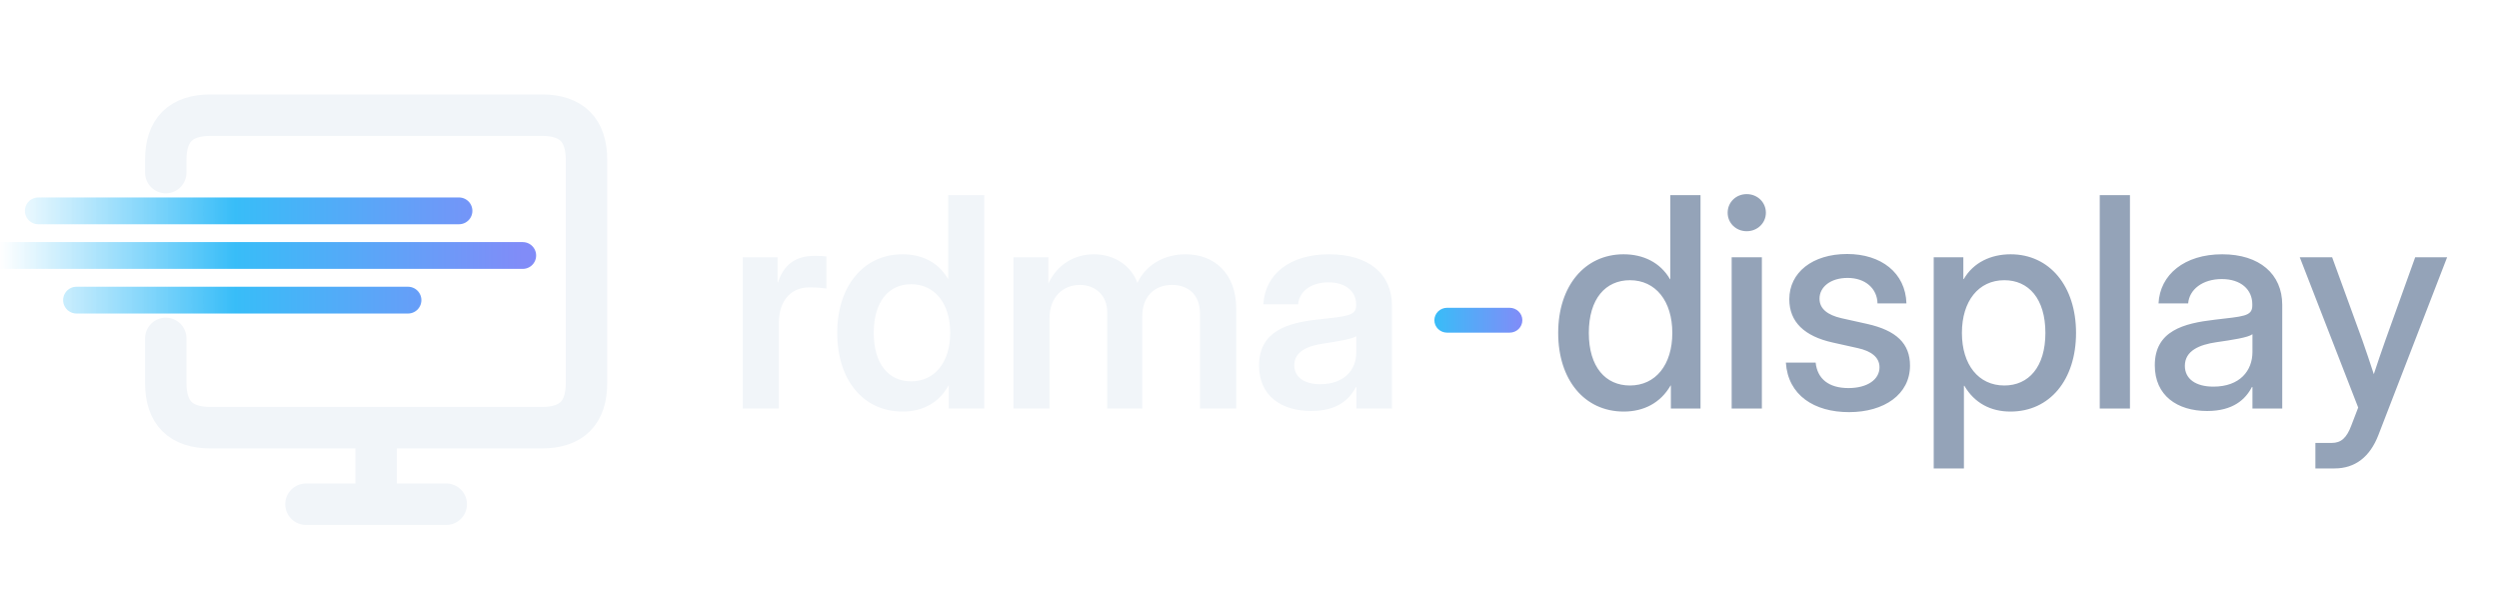
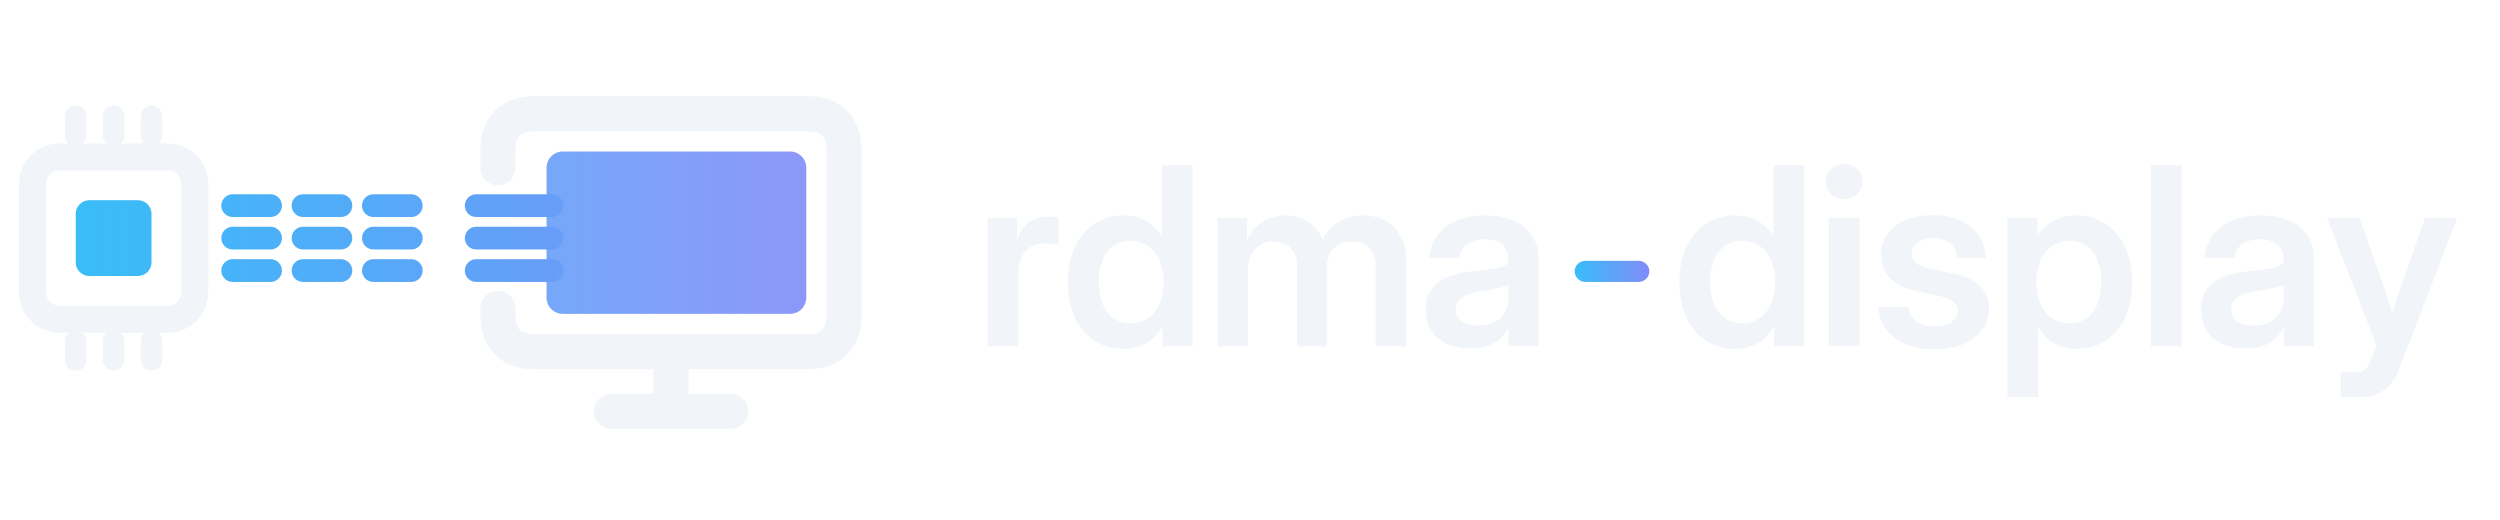
- <svg xmlns="http://www.w3.org/2000/svg" viewBox="0 0 392 96" width="522" height="128" role="img" aria-label="rdma-display">
+ <svg xmlns="http://www.w3.org/2000/svg" viewBox="0 0 462 96" width="616" height="128" role="img" aria-label="rdma-display">
  <defs>
-     <linearGradient id="lane" gradientUnits="userSpaceOnUse" x1="0" y1="0" x2="82" y2="0">
-       <stop offset="0" stop-color="#38BDF8" stop-opacity="0" />
-       <stop offset="0.45" stop-color="#38BDF8" />
+     <linearGradient id="lane" gradientUnits="userSpaceOnUse" x1="14" y1="0" x2="150" y2="0">
+       <stop offset="0" stop-color="#38BDF8" />
      <stop offset="1" stop-color="#818CF8" />
    </linearGradient>
  </defs>
  <defs>
-     <linearGradient id="hy" gradientUnits="userSpaceOnUse" x1="225.0" y1="0" x2="238.8" y2="0">
+     <linearGradient id="hy" gradientUnits="userSpaceOnUse" x1="291.0" y1="0" x2="304.8" y2="0">
      <stop offset="0" stop-color="#38BDF8" />
      <stop offset="1" stop-color="#818CF8" />
    </linearGradient>
  </defs>
-   <g transform="translate(0 0) scale(1.0)">
-     <path d="M26 27 V25 Q26 18 33 18 H85 Q92 18 92 25 V60 Q92 67 85 67 H33 Q26 67 26 60 V53" fill="none" stroke="#F1F5F9" stroke-width="6.5" stroke-linecap="round" stroke-linejoin="round" />
-     <path d="M59 67 V79 M48 79 H70" fill="none" stroke="#F1F5F9" stroke-width="6.5" stroke-linecap="round" stroke-linejoin="round" />
-     <line x1="6" y1="33" x2="72" y2="33" stroke="url(#lane)" stroke-width="4.2" stroke-linecap="round" />
-     <line x1="0" y1="40" x2="82" y2="40" stroke="url(#lane)" stroke-width="4.2" stroke-linecap="round" />
-     <line x1="12" y1="47" x2="64" y2="47" stroke="url(#lane)" stroke-width="4.2" stroke-linecap="round" />
+   <g transform="translate(0 3) scale(1.0)">
+     <rect x="6" y="26" width="30" height="30" rx="5" fill="none" stroke="#F1F5F9" stroke-width="5" />
+     <path d="M14 18.5 V22 M14 60 V63.5 M21 18.5 V22 M21 60 V63.5 M28 18.5 V22 M28 60 V63.5" fill="none" stroke="#F1F5F9" stroke-width="4" stroke-linecap="round" />
+     <rect x="14" y="34" width="14" height="14" rx="2.5" fill="url(#lane)" />
+     <rect x="101" y="25" width="48" height="30" rx="3" fill="url(#lane)" opacity="0.9" />
+     <path d="M92 28 V25 Q92 18 99 18 H149 Q156 18 156 25 V55 Q156 62 149 62 H99 Q92 62 92 55 V54 M124 62 V73 M113 73 H135" fill="none" stroke="#F1F5F9" stroke-width="6.5" stroke-linecap="round" stroke-linejoin="round" />
+     <line x1="43" y1="35" x2="80" y2="35" stroke="url(#lane)" stroke-width="4.2" stroke-linecap="round" stroke-dasharray="7 6" />
+     <line x1="88" y1="35" x2="102" y2="35" stroke="url(#lane)" stroke-width="4.2" stroke-linecap="round" />
+     <line x1="43" y1="41" x2="80" y2="41" stroke="url(#lane)" stroke-width="4.2" stroke-linecap="round" stroke-dasharray="7 6" />
+     <line x1="88" y1="41" x2="102" y2="41" stroke="url(#lane)" stroke-width="4.2" stroke-linecap="round" />
+     <line x1="43" y1="47" x2="80" y2="47" stroke="url(#lane)" stroke-width="4.2" stroke-linecap="round" stroke-dasharray="7 6" />
+     <line x1="88" y1="47" x2="102" y2="47" stroke="url(#lane)" stroke-width="4.2" stroke-linecap="round" />
  </g>
-   <path d="M116.516 64.0H122.176V50.568C122.176 46.862 124.265 44.998 126.96 44.998C128.083 44.998 129.206 45.11 129.633 45.178V40.146C129.184 40.102 128.555 40.057 127.791 40.057C124.736 40.057 122.917 41.494 122.041 44.212H121.974V40.281H116.516ZM141.594 64.472C144.693 64.472 147.299 63.124 148.781 60.384H148.826V64.0H154.396V30.533H148.736V43.65H148.691C147.164 41.045 144.626 39.81 141.549 39.81C135.462 39.81 131.329 44.818 131.329 52.118C131.329 59.508 135.394 64.472 141.594 64.472ZM142.919 59.732C139.415 59.732 137.057 57.037 137.057 52.118C137.057 47.222 139.415 44.504 142.919 44.504C146.625 44.504 149.051 47.514 149.051 52.118C149.051 56.745 146.625 59.732 142.919 59.732ZM158.968 64.0H164.628V49.85C164.628 46.458 166.807 44.616 169.367 44.616C171.883 44.616 173.68 46.301 173.68 48.884V64.0H179.183V49.445C179.183 46.615 180.957 44.616 183.832 44.616C186.258 44.616 188.234 46.009 188.234 49.153V64.0H193.917V48.345C193.917 42.774 190.458 39.81 185.966 39.81C182.507 39.81 179.677 41.562 178.419 44.302C177.431 41.584 174.803 39.81 171.591 39.81C168.603 39.81 165.886 41.337 164.448 44.392V40.281H158.968ZM205.698 64.382C209.561 64.382 211.56 62.765 212.683 60.653H212.773V64.0H218.344V47.828C218.344 42.887 214.682 39.81 208.506 39.81C202.307 39.81 198.443 42.932 198.174 47.648H203.632C203.789 45.649 205.631 44.212 208.393 44.212C211.111 44.212 212.728 45.649 212.728 47.671V47.851C212.728 49.468 211.224 49.535 206.821 50.029C201.925 50.546 197.5 51.871 197.5 57.262C197.5 62.001 200.981 64.382 205.698 64.382ZM207.091 60.182C204.62 60.182 203.025 59.081 203.025 57.217C203.025 55.061 205.092 54.185 207.517 53.825C209.853 53.466 212.055 53.106 212.751 52.657V55.218C212.751 57.98 210.797 60.182 207.091 60.182Z" fill="#F1F5F9" />
-   <rect x="225.0" y="48.2" width="13.8" height="3.9" rx="2.0" fill="url(#hy)" />
-   <path d="M254.709 64.472C257.808 64.472 260.459 63.146 262.054 60.384H262.098V64.0H266.748V30.533H262.009V43.718H261.964C260.436 41.09 257.763 39.81 254.686 39.81C248.554 39.81 244.422 44.818 244.422 52.141C244.422 59.485 248.532 64.472 254.709 64.472ZM255.675 60.384C251.856 60.384 249.228 57.486 249.228 52.141C249.228 46.772 251.856 43.875 255.675 43.875C259.718 43.875 262.323 47.154 262.323 52.141C262.323 57.127 259.718 60.384 255.675 60.384ZM271.634 64.0H276.373V40.281H271.634ZM273.992 36.193C275.677 36.193 277.002 34.913 277.002 33.296C277.002 31.656 275.677 30.376 273.992 30.376C272.307 30.376 271.005 31.656 271.005 33.296C271.005 34.913 272.307 36.193 273.992 36.193ZM290.041 64.562C295.566 64.562 299.609 61.776 299.609 57.262C299.609 53.825 297.498 51.759 292.871 50.726L288.828 49.827C286.694 49.333 285.414 48.367 285.414 46.772C285.414 44.953 287.121 43.516 289.816 43.516C292.624 43.516 294.466 45.2 294.51 47.514H299.048C298.913 42.729 295.094 39.765 289.749 39.765C284.313 39.765 280.675 42.662 280.675 46.862C280.675 50.389 283.01 52.657 287.48 53.646L291.411 54.521C293.455 54.971 294.825 55.914 294.825 57.531C294.825 59.418 292.961 60.788 289.951 60.788C286.874 60.788 285.077 59.351 284.807 56.79H280.135C280.472 61.934 284.605 64.562 290.041 64.562ZM303.327 73.389H308.066V60.429H308.133C309.728 63.146 312.266 64.472 315.366 64.472C321.543 64.472 325.653 59.485 325.653 52.141C325.653 44.818 321.52 39.81 315.388 39.81C312.311 39.81 309.549 41.09 308.044 43.695H307.976V40.281H303.327ZM314.4 60.384C310.357 60.384 307.752 57.127 307.752 52.141C307.752 47.154 310.357 43.875 314.4 43.875C318.218 43.875 320.846 46.772 320.846 52.141C320.846 57.486 318.218 60.384 314.4 60.384ZM334.11 30.533H329.371V64.0H334.11ZM346.228 64.382C350.316 64.382 352.248 62.54 353.236 60.631H353.326V64.0H357.998V47.738C357.998 42.909 354.426 39.81 348.587 39.81C342.657 39.81 338.816 42.999 338.591 47.514H343.241C343.421 45.335 345.487 43.695 348.519 43.695C351.529 43.695 353.303 45.357 353.303 47.648V47.851C353.303 49.58 351.821 49.535 347.374 50.074C342.545 50.636 338.007 51.804 338.007 57.217C338.007 61.956 341.511 64.382 346.228 64.382ZM347.194 60.563C344.431 60.563 342.724 59.351 342.724 57.307C342.724 54.903 345.06 53.982 347.643 53.601C350.159 53.241 352.674 52.859 353.326 52.343V55.128C353.326 58.048 351.372 60.563 347.194 60.563ZM363.198 73.389H366.208C369.419 73.389 371.755 71.592 373.081 68.155L383.862 40.281H378.853L374.181 53.286C373.552 55.061 372.946 56.835 372.362 58.609C371.778 56.835 371.194 55.061 370.565 53.286L365.826 40.281H360.75L369.914 63.843L368.836 66.65C368.117 68.582 367.241 69.391 365.758 69.391H363.198Z" fill="#94A3B8" />
+   <path d="M182.516 64.0H188.176V50.568C188.176 46.862 190.265 44.998 192.96 44.998C194.083 44.998 195.206 45.11 195.633 45.178V40.146C195.184 40.102 194.555 40.057 193.791 40.057C190.736 40.057 188.917 41.494 188.041 44.212H187.974V40.281H182.516ZM207.594 64.472C210.693 64.472 213.299 63.124 214.781 60.384H214.826V64.0H220.396V30.533H214.736V43.65H214.691C213.164 41.045 210.626 39.81 207.549 39.81C201.462 39.81 197.329 44.818 197.329 52.118C197.329 59.508 201.394 64.472 207.594 64.472ZM208.919 59.732C205.415 59.732 203.057 57.037 203.057 52.118C203.057 47.222 205.415 44.504 208.919 44.504C212.625 44.504 215.051 47.514 215.051 52.118C215.051 56.745 212.625 59.732 208.919 59.732ZM224.968 64.0H230.628V49.85C230.628 46.458 232.807 44.616 235.367 44.616C237.883 44.616 239.68 46.301 239.68 48.884V64.0H245.183V49.445C245.183 46.615 246.957 44.616 249.832 44.616C252.258 44.616 254.234 46.009 254.234 49.153V64.0H259.917V48.345C259.917 42.774 256.458 39.81 251.966 39.81C248.507 39.81 245.677 41.562 244.419 44.302C243.431 41.584 240.803 39.81 237.591 39.81C234.603 39.81 231.886 41.337 230.448 44.392V40.281H224.968ZM271.698 64.382C275.561 64.382 277.56 62.765 278.683 60.653H278.773V64.0H284.344V47.828C284.344 42.887 280.683 39.81 274.506 39.81C268.307 39.81 264.443 42.932 264.174 47.648H269.632C269.789 45.649 271.631 44.212 274.393 44.212C277.111 44.212 278.728 45.649 278.728 47.671V47.851C278.728 49.468 277.224 49.535 272.821 50.029C267.925 50.546 263.5 51.871 263.5 57.262C263.5 62.001 266.981 64.382 271.698 64.382ZM273.091 60.182C270.62 60.182 269.025 59.081 269.025 57.217C269.025 55.061 271.092 54.185 273.517 53.825C275.853 53.466 278.055 53.106 278.751 52.657V55.218C278.751 57.98 276.797 60.182 273.091 60.182Z" fill="#F1F5F9" />
+   <rect x="291.0" y="48.2" width="13.8" height="3.9" rx="2.0" fill="url(#hy)" />
+   <path d="M320.596 64.472C323.696 64.472 326.302 63.124 327.784 60.384H327.829V64.0H333.399V30.533H327.739V43.65H327.694C326.167 41.045 323.629 39.81 320.552 39.81C314.465 39.81 310.332 44.818 310.332 52.118C310.332 59.508 314.397 64.472 320.596 64.472ZM321.922 59.732C318.418 59.732 316.059 57.037 316.059 52.118C316.059 47.222 318.418 44.504 321.922 44.504C325.628 44.504 328.054 47.514 328.054 52.118C328.054 56.745 325.628 59.732 321.922 59.732ZM337.97 64.0H343.631V40.281H337.97ZM340.801 36.755C342.732 36.755 344.192 35.362 344.192 33.521C344.192 31.701 342.732 30.309 340.801 30.309C338.869 30.309 337.409 31.701 337.409 33.521C337.409 35.362 338.869 36.755 340.801 36.755ZM357.501 64.562C363.363 64.562 367.563 61.642 367.563 57.015C367.563 53.533 365.384 51.467 360.69 50.479L356.423 49.603C354.446 49.176 353.278 48.3 353.278 46.885C353.278 45.268 354.805 44.01 357.299 44.01C359.882 44.01 361.611 45.56 361.656 47.671H366.979C366.844 42.797 362.914 39.765 357.164 39.765C351.369 39.765 347.618 42.707 347.618 47.064C347.618 50.658 349.999 52.972 354.536 53.915L358.579 54.746C360.578 55.173 361.813 56.004 361.813 57.441C361.813 59.126 360.151 60.316 357.411 60.316C354.581 60.316 352.919 58.991 352.672 56.678H347.079C347.438 61.776 351.728 64.562 357.501 64.562ZM370.966 73.389H376.627V60.429H376.694C378.176 63.124 380.67 64.472 383.769 64.472C389.968 64.472 394.034 59.508 394.034 52.118C394.034 44.818 389.901 39.81 383.792 39.81C380.715 39.81 378.087 41.067 376.604 43.583H376.537V40.281H370.966ZM382.444 59.732C378.738 59.732 376.312 56.745 376.312 52.118C376.312 47.514 378.738 44.504 382.444 44.504C385.948 44.504 388.306 47.222 388.306 52.118C388.306 57.037 385.948 59.732 382.444 59.732ZM403.165 30.533H397.505V64.0H403.165ZM414.968 64.382C418.832 64.382 420.831 62.765 421.954 60.653H422.044V64.0H427.614V47.828C427.614 42.887 423.953 39.81 417.776 39.81C411.577 39.81 407.713 42.932 407.444 47.648H412.902C413.059 45.649 414.901 44.212 417.664 44.212C420.381 44.212 421.999 45.649 421.999 47.671V47.851C421.999 49.468 420.494 49.535 416.091 50.029C411.195 50.546 406.77 51.871 406.77 57.262C406.77 62.001 410.252 64.382 414.968 64.382ZM416.361 60.182C413.89 60.182 412.296 59.081 412.296 57.217C412.296 55.061 414.362 54.185 416.788 53.825C419.124 53.466 421.325 53.106 422.021 52.657V55.218C422.021 57.98 420.067 60.182 416.361 60.182ZM432.589 73.389H436.295C439.732 73.389 442.068 71.614 443.483 67.908L454.085 40.281H448.155L443.82 52.635C443.213 54.387 442.652 56.139 442.113 57.891C441.574 56.139 440.99 54.387 440.406 52.635L436.048 40.281H430.051L439.193 63.865L438.317 66.156C437.643 68.021 436.924 68.784 435.397 68.784H432.589Z" fill="#F1F5F9" />
</svg>
